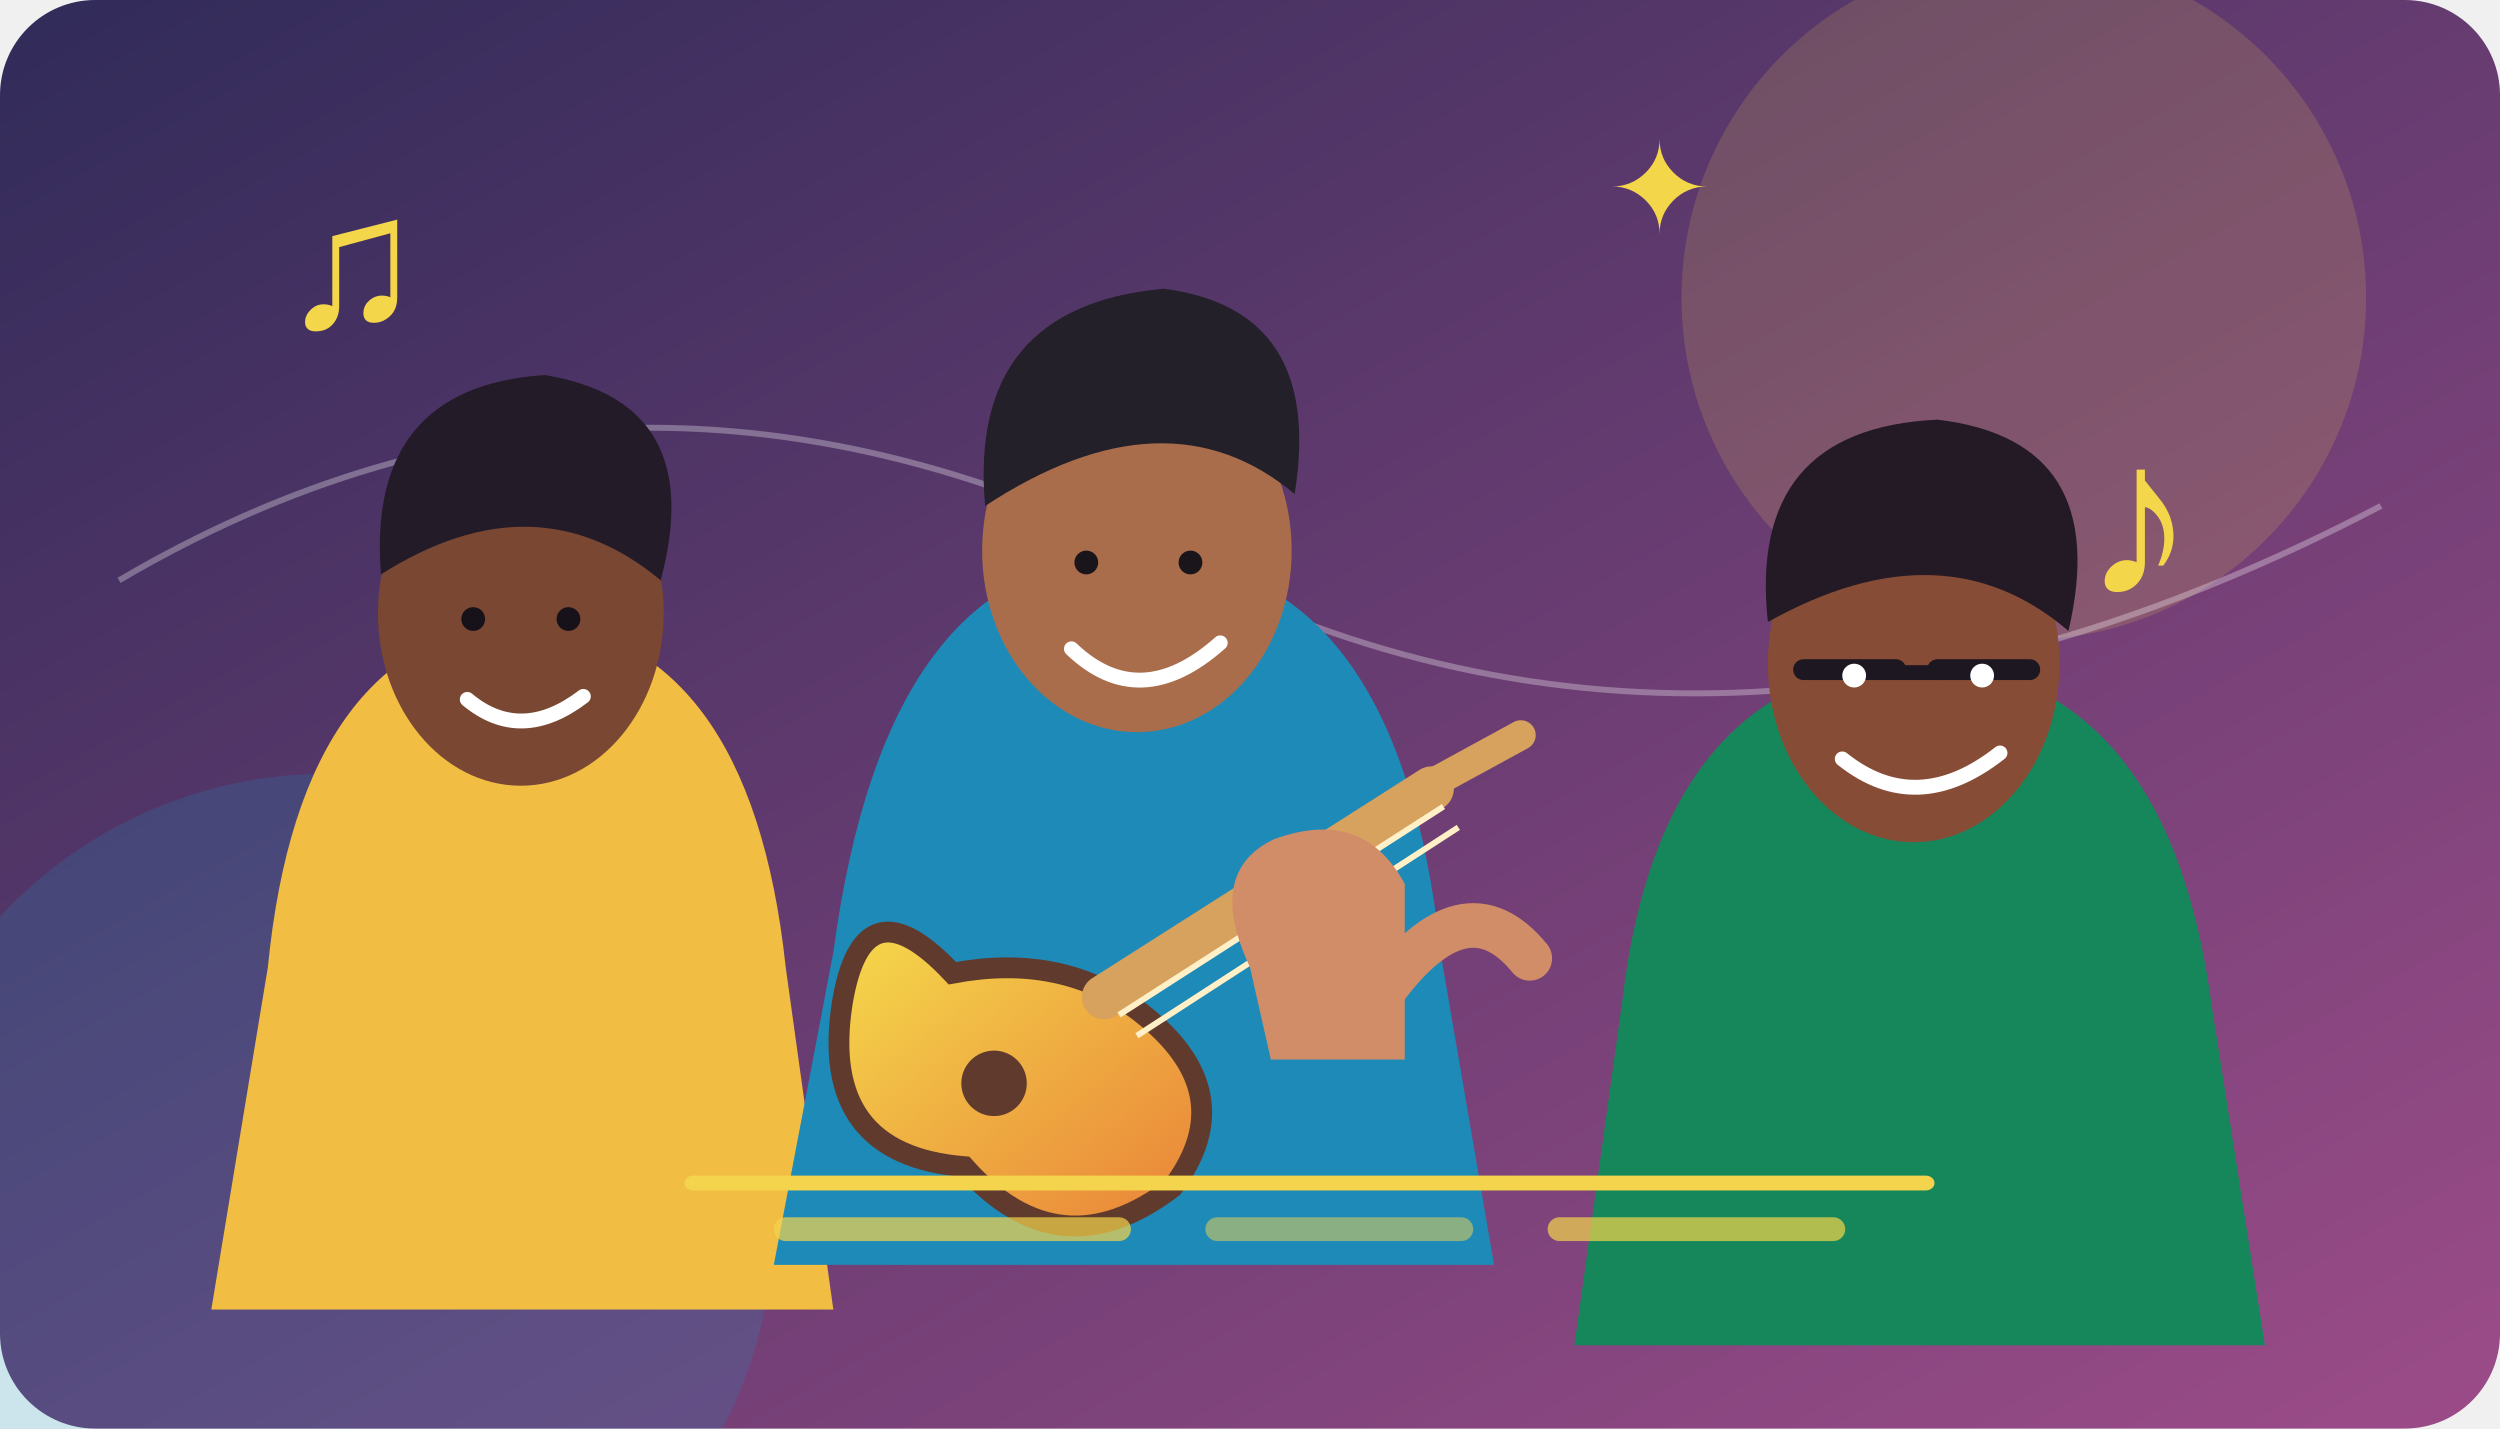
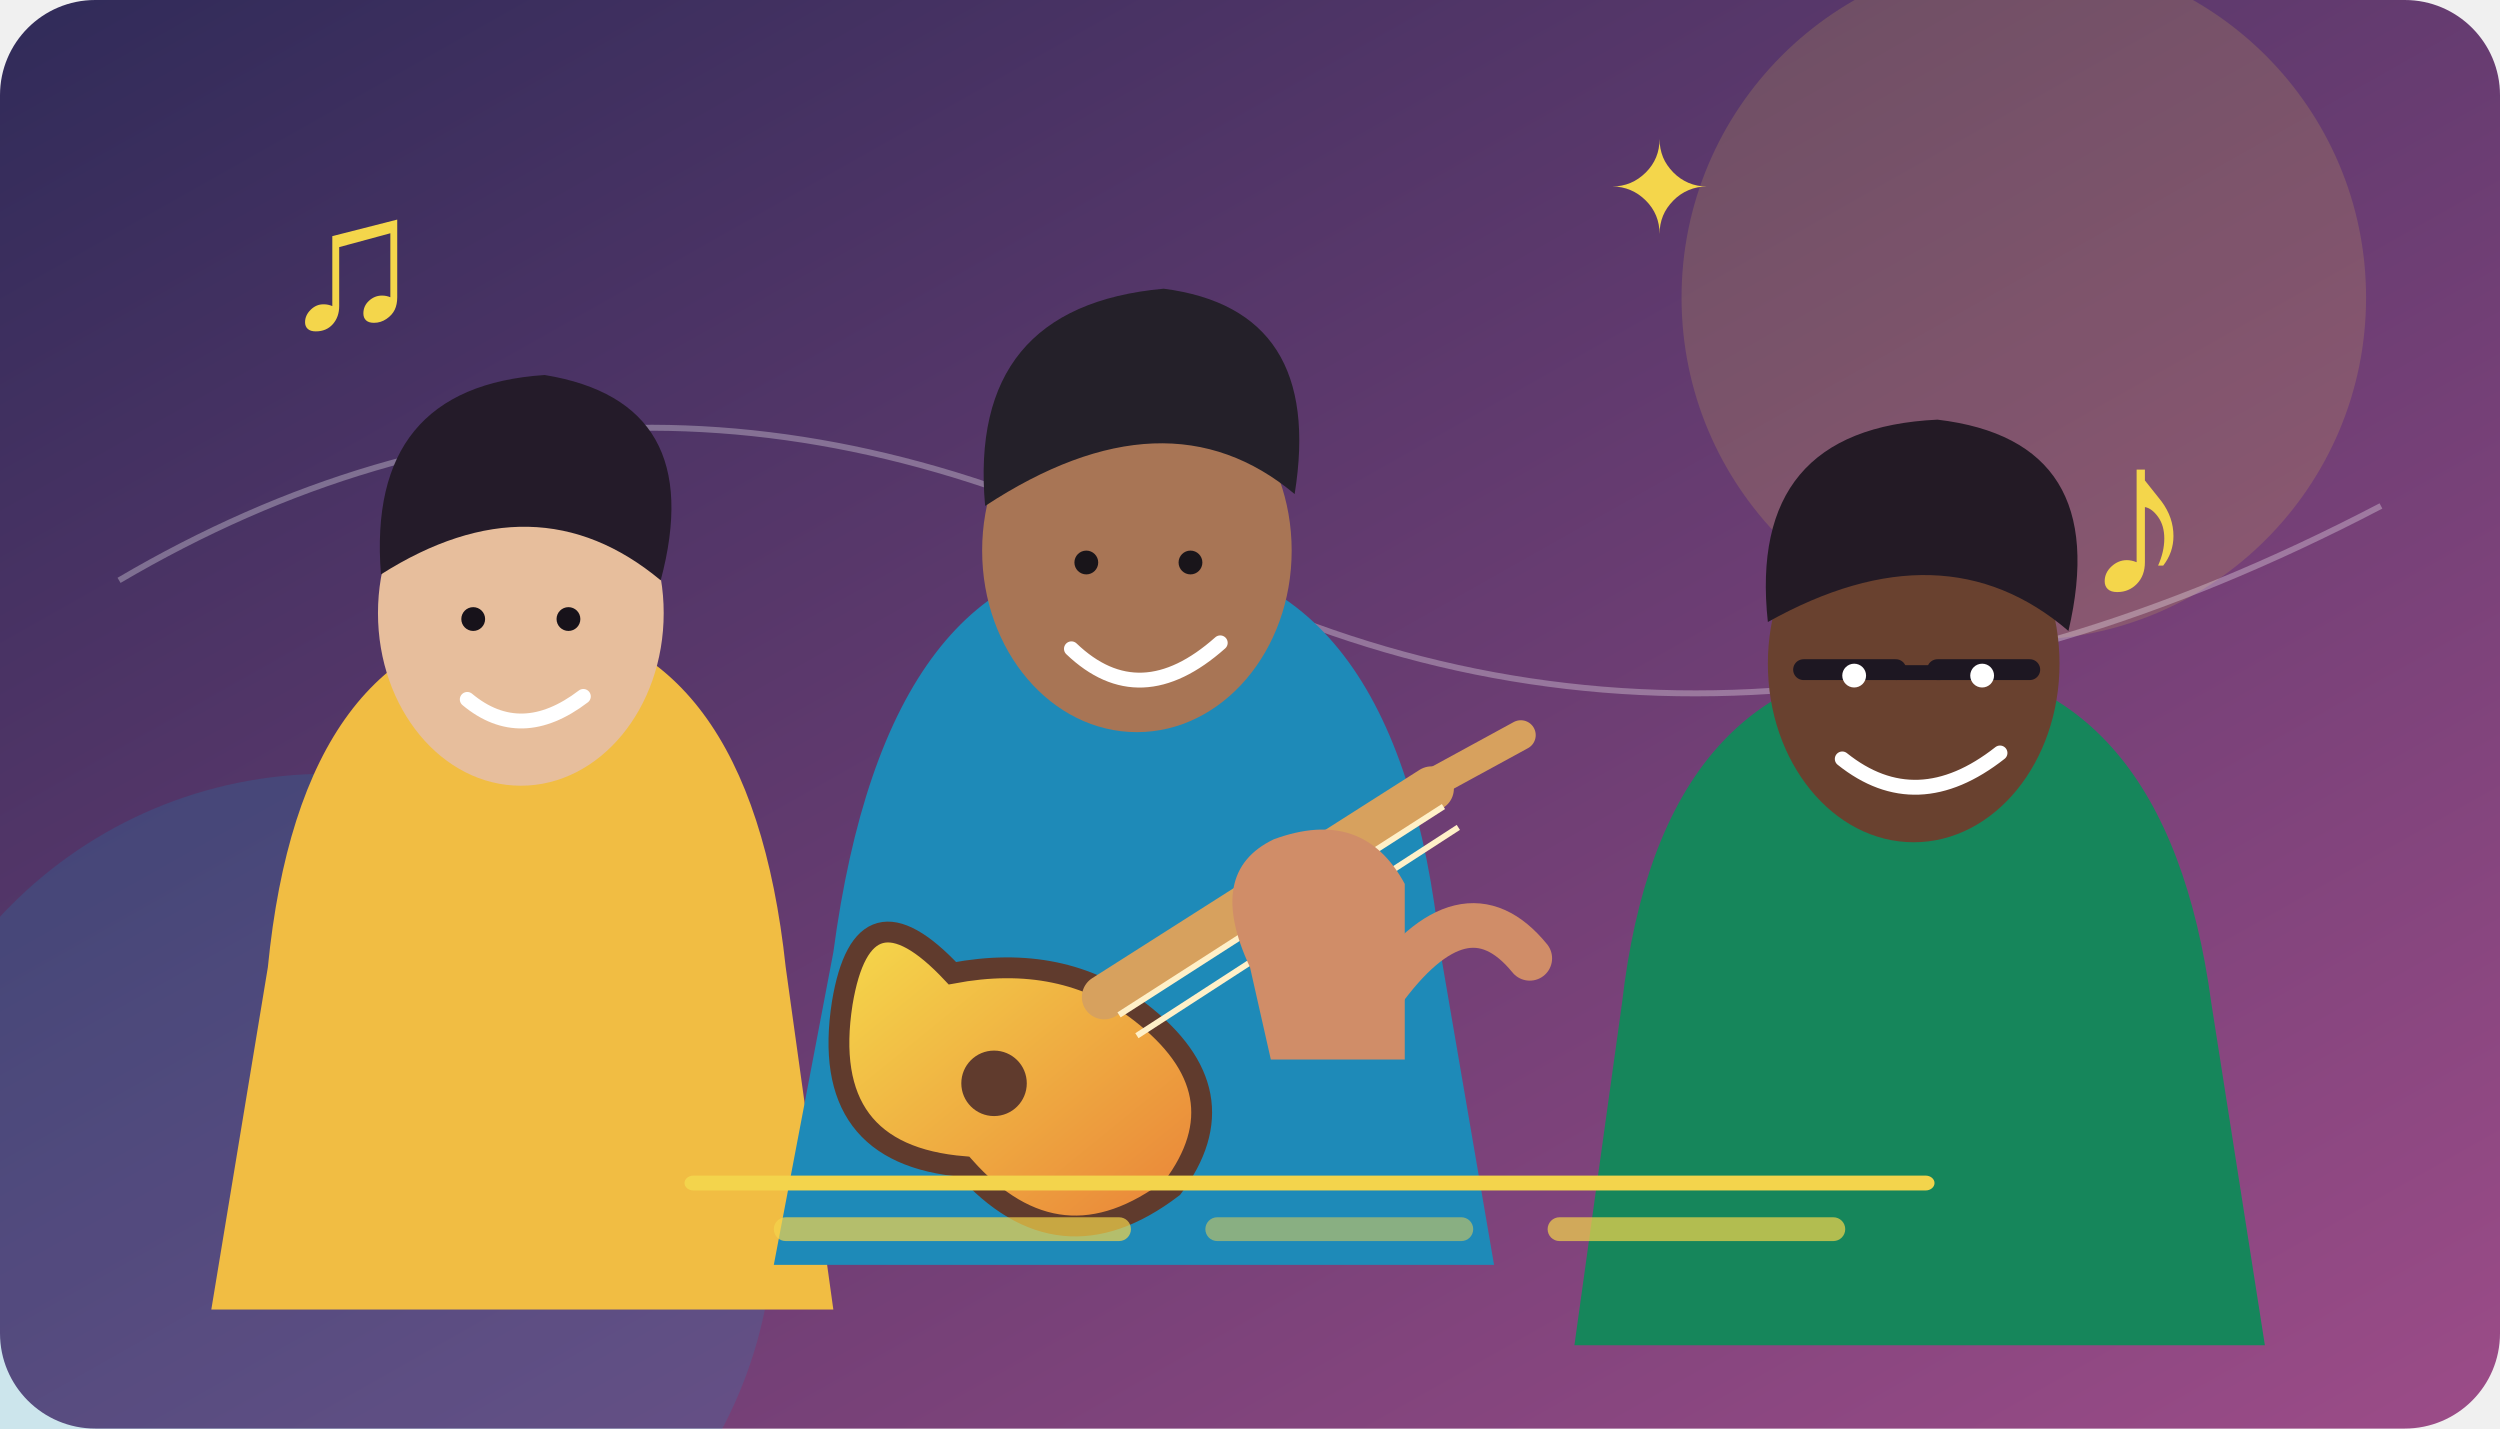
<svg xmlns="http://www.w3.org/2000/svg" viewBox="0 0 840 480" role="img" aria-labelledby="t d">
  <defs>
    <linearGradient id="bg" x1="0" y1="0" x2="1" y2="1">
      <stop stop-color="#302B59" />
      <stop offset="1" stop-color="#9C4C88" />
    </linearGradient>
    <linearGradient id="g" x1="0" y1="0" x2="1" y2="1">
      <stop stop-color="#F5D94B" />
      <stop offset="1" stop-color="#E98138" />
    </linearGradient>
  </defs>
  <rect width="840" height="480" rx="32" fill="url(#bg)" />
  <circle cx="680" cy="100" r="115" fill="#F2D34B" opacity=".16" />
  <circle cx="110" cy="410" r="150" fill="#00A6D5" opacity=".15" />
  <g fill="#F4D64B" font-family="Arial" font-weight="bold">
    <text x="94" y="110" font-size="64">♫</text>
    <text x="700" y="200" font-size="75">♪</text>
    <text x="540" y="78" font-size="42">✦</text>
  </g>
  <path d="M40 195 Q210 95 395 190 T800 170" stroke="#fff" stroke-opacity=".3" stroke-width="2" fill="none" />
  <g transform="translate(105 120)">
    <path d="M-15 205Q-4 93 72 88Q147 93 159 205L175 320H-34Z" fill="#F1BD43" />
-     <ellipse cx="70" cy="86" rx="48" ry="58" fill="#7A4732" />
+     <ellipse cx="70" cy="86" rx="48" ry="58" fill="#E7BE9C" />
    <path d="M23 73Q18 10 78 6Q133 15 117 75Q75 40 23 73Z" fill="#241B29" />
    <circle cx="54" cy="88" r="4" fill="#17121A" />
    <circle cx="86" cy="88" r="4" fill="#17121A" />
    <path d="M52 115Q70 130 91 114" stroke="#fff" stroke-width="5" fill="none" stroke-linecap="round" />
  </g>
  <g transform="translate(300 85)">
    <path d="M-20 235Q-2 100 82 102Q170 102 184 235L202 340H-40Z" fill="#1E8AB8" />
-     <ellipse cx="82" cy="100" rx="52" ry="61" fill="#A96D4B" />
+     <ellipse cx="82" cy="100" rx="52" ry="61" fill="#A87555" />
    <path d="M31 85Q25 18 91 12Q145 19 135 81Q92 45 31 85Z" fill="#242029" />
    <circle cx="65" cy="104" r="4" fill="#19151A" />
    <circle cx="100" cy="104" r="4" fill="#19151A" />
    <path d="M60 133Q83 155 110 131" stroke="#fff" stroke-width="5" fill="none" stroke-linecap="round" />
    <path d="M20 242Q-10 210 -17 252Q-25 303 24 307Q56 343 94 314Q118 282 83 255Q57 235 20 242Z" fill="url(#g)" stroke="#603B2D" stroke-width="7" />
    <circle cx="34" cy="279" r="11" fill="#603B2D" />
    <path d="M71 250L181 180" stroke="#D7A15E" stroke-width="15" stroke-linecap="round" />
    <path d="M76 256L185 186M82 263L190 193" stroke="#FFF0C8" stroke-width="2" />
    <path d="M178 180l33 -18" stroke="#D7A15E" stroke-width="10" stroke-linecap="round" />
  </g>
  <g transform="translate(565 132)">
    <path d="M-20 205Q-7 92 80 90Q163 94 178 205L196 320H-36Z" fill="#16865B" />
-     <ellipse cx="78" cy="91" rx="49" ry="60" fill="#874C36" />
+     <ellipse cx="78" cy="91" rx="49" ry="60" fill="#69412F" />
    <path d="M29 77Q22 12 86 9Q145 16 130 80Q88 44 29 77Z" fill="#231A25" />
    <path d="M41 93H72M86 93H117" stroke="#1D1722" stroke-width="7" stroke-linecap="round" />
    <path d="M72 94H87" stroke="#1D1722" stroke-width="5" />
    <circle cx="58" cy="95" r="4" fill="#fff" />
    <circle cx="101" cy="95" r="4" fill="#fff" />
    <path d="M54 123Q79 143 107 121" stroke="#fff" stroke-width="5" fill="none" stroke-linecap="round" />
  </g>
  <g transform="translate(420 280)">
    <path d="M0 45q-15 -32 8 -43q30 -11 44 15v59H7Z" fill="#D08D68" />
    <path d="M44 54q28 -39 50 -12" stroke="#D08D68" stroke-width="15" stroke-linecap="round" fill="none" />
  </g>
  <g transform="translate(230 395)" fill="#F3D44C">
    <rect x="0" y="0" width="420" height="5" rx="3" />
    <rect x="30" y="14" width="120" height="8" rx="4" opacity=".7" />
    <rect x="175" y="14" width="90" height="8" rx="4" opacity=".5" />
    <rect x="290" y="14" width="100" height="8" rx="4" opacity=".7" />
  </g>
</svg>
